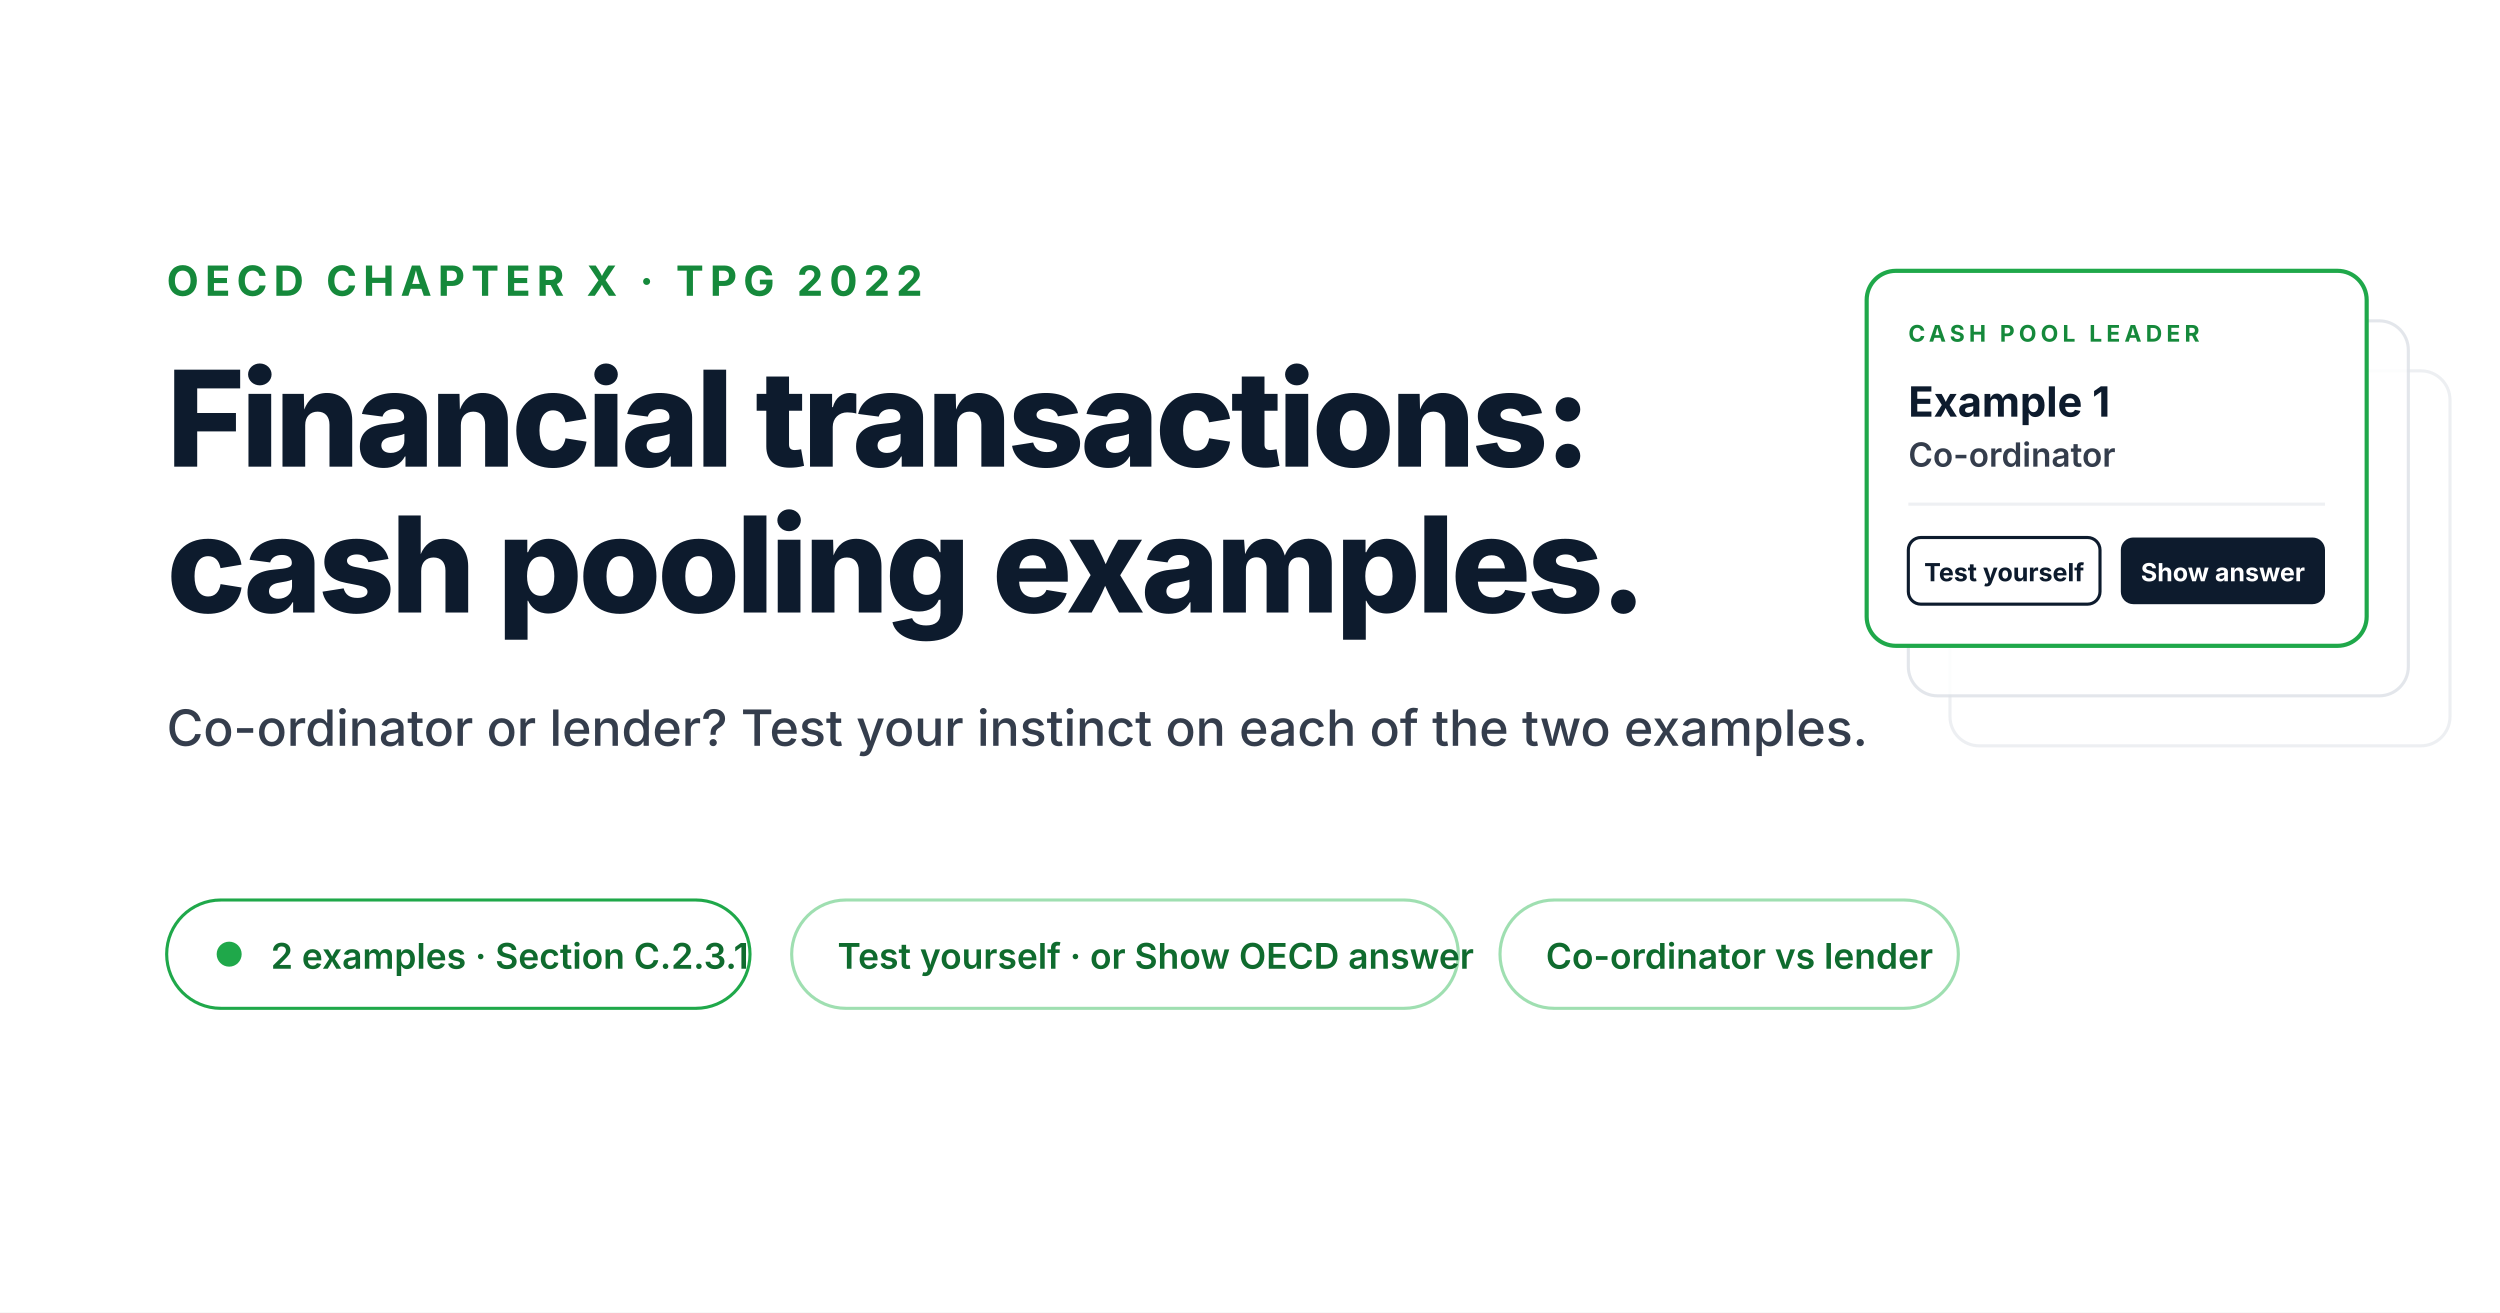
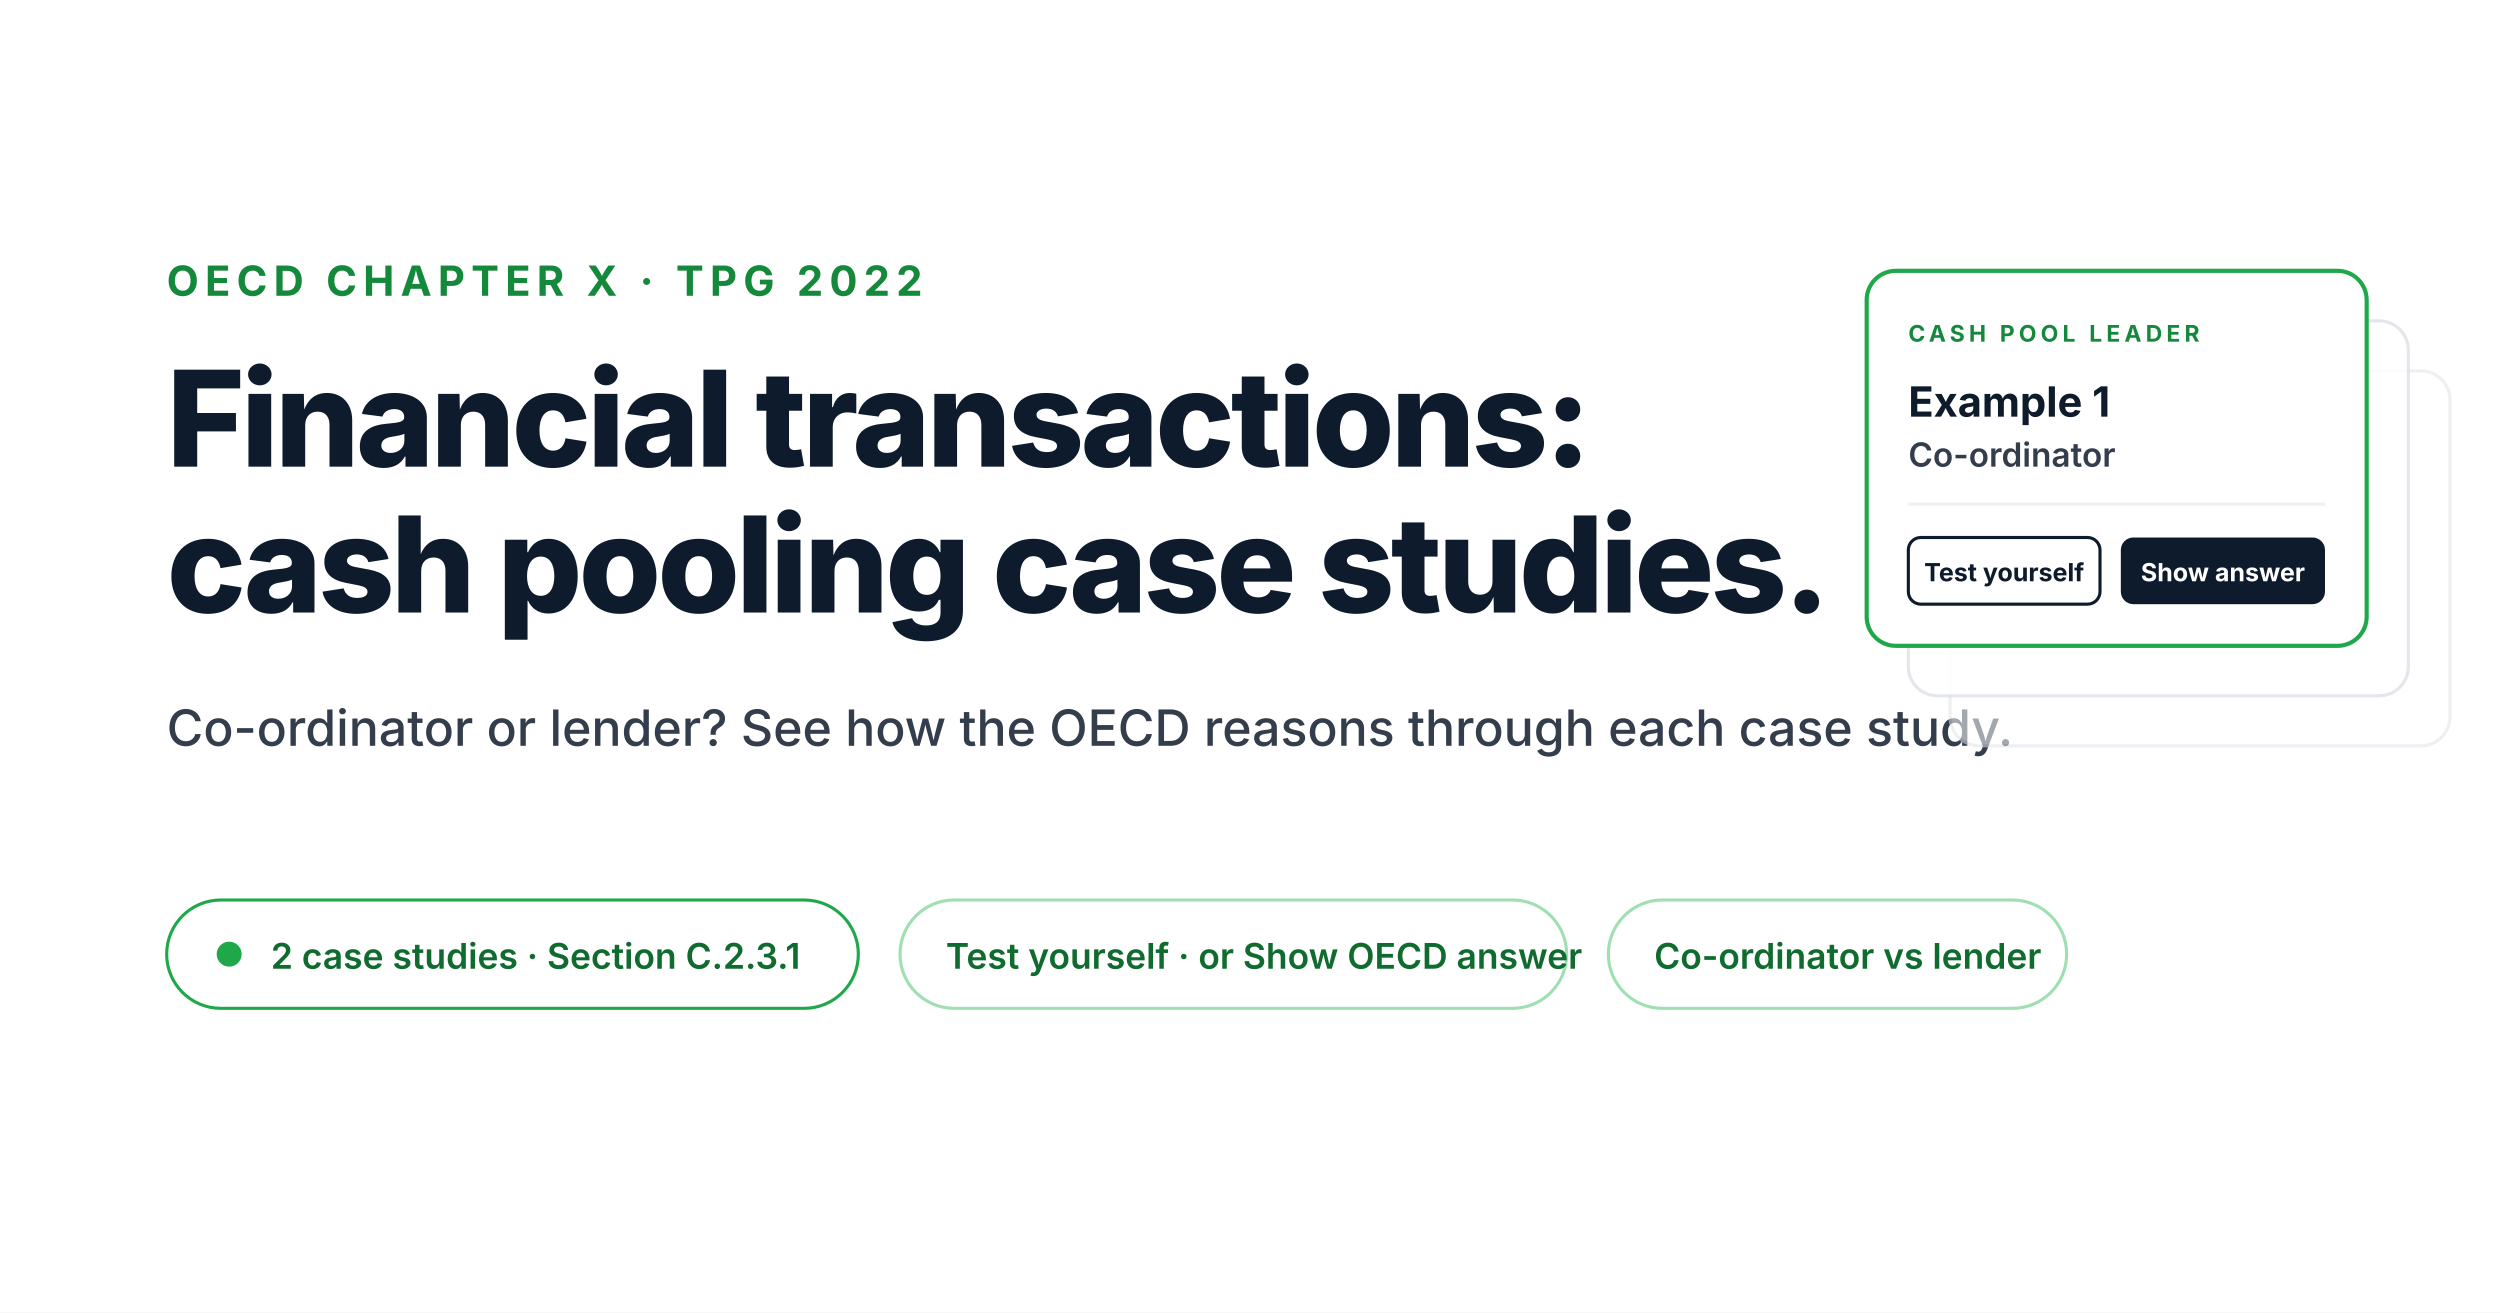
<svg xmlns="http://www.w3.org/2000/svg" width="1200" height="630" viewBox="0 0 1200 630" font-family="-apple-system, BlinkMacSystemFont, 'Segoe UI', system-ui, sans-serif">
  <rect width="1200" height="630" fill="#FFFFFF" />
  <text x="80" y="142" font-weight="700" font-size="20" fill="#15893B" letter-spacing="3">OECD CHAPTER X · TPG 2022</text>
  <text x="80" y="224" font-weight="800" font-size="64" fill="#0D1B2D" letter-spacing="-1.8">Financial transactions:</text>
-   <text x="80" y="294" font-weight="800" font-size="64" fill="#0D1B2D" letter-spacing="-1.8">cash pooling examples.</text>
-   <text x="80" y="358" font-weight="500" font-size="24" fill="#343D4C">Co-ordinator or lender? Test your instinct on each of the two examples.</text>
+   <text x="80" y="294" font-weight="800" font-size="64" fill="#0D1B2D" letter-spacing="-1.8">cash pooling case studies.</text>
+   <text x="80" y="358" font-weight="500" font-size="24" fill="#343D4C">Co-ordinator or lender? See how the OECD reasons through each case study.</text>
  <g transform="translate(80, 432)">
-     <rect width="280" height="52" rx="26" fill="#FFFFFF" stroke="#1FA84A" stroke-width="1.5" />
+     <rect width="332" height="52" rx="26" fill="#FFFFFF" stroke="#1FA84A" stroke-width="1.5" />
    <circle cx="30" cy="26" r="6" fill="#1FA84A" />
-     <text x="50" y="33" font-weight="600" font-size="17" fill="#0F6B2E">2 examples · Section C.2.3.1</text>
-     <g transform="translate(300, 0)">
+     <text x="50" y="33" font-weight="600" font-size="17" fill="#0F6B2E">2 case studies · Section C.2.3.1</text>
+     <g transform="translate(352, 0)">
      <rect width="320" height="52" rx="26" fill="#FFFFFF" stroke="#9FDFB1" stroke-width="1.5" />
      <text x="22" y="33" font-weight="600" font-size="17" fill="#0F6B2E">Test yourself · or Show OECD answer</text>
    </g>
-     <g transform="translate(640, 0)">
+     <g transform="translate(692, 0)">
      <rect width="220" height="52" rx="26" fill="#FFFFFF" stroke="#9FDFB1" stroke-width="1.5" />
      <text x="22" y="33" font-weight="600" font-size="17" fill="#0F6B2E">Co-ordinator vs lender</text>
    </g>
  </g>
  <g transform="translate(896, 130)">
    <rect x="40" y="48" width="240" height="180" rx="14" fill="#FFFFFF" stroke="#DEE2E8" stroke-width="1.5" opacity="0.55" />
    <rect x="20" y="24" width="240" height="180" rx="14" fill="#FFFFFF" stroke="#DEE2E8" stroke-width="1.5" opacity="0.85" />
    <rect width="240" height="180" rx="14" fill="#FFFFFF" stroke="#1FA84A" stroke-width="2" />
    <text x="20" y="34" font-weight="700" font-size="11" fill="#15893B" letter-spacing="2">CASH POOL LEADER</text>
    <text x="20" y="70" font-weight="700" font-size="20" fill="#0D1B2D">Example 1</text>
    <text x="20" y="94" font-weight="600" font-size="16" fill="#343D4C">Co-ordinator</text>
    <line x1="20" y1="112" x2="220" y2="112" stroke="#EEF0F3" stroke-width="1.5" />
    <g transform="translate(20, 128)">
      <rect width="92" height="32" rx="6" fill="#FFFFFF" stroke="#0D1B2D" stroke-width="1.5" />
      <text x="46" y="21" font-weight="700" font-size="12" fill="#0D1B2D" text-anchor="middle">Test yourself</text>
      <g transform="translate(102, 0)">
        <rect width="98" height="32" rx="6" fill="#0D1B2D" />
        <text x="49" y="21" font-weight="700" font-size="12" fill="#FFFFFF" text-anchor="middle">Show answer</text>
      </g>
    </g>
  </g>
</svg>
